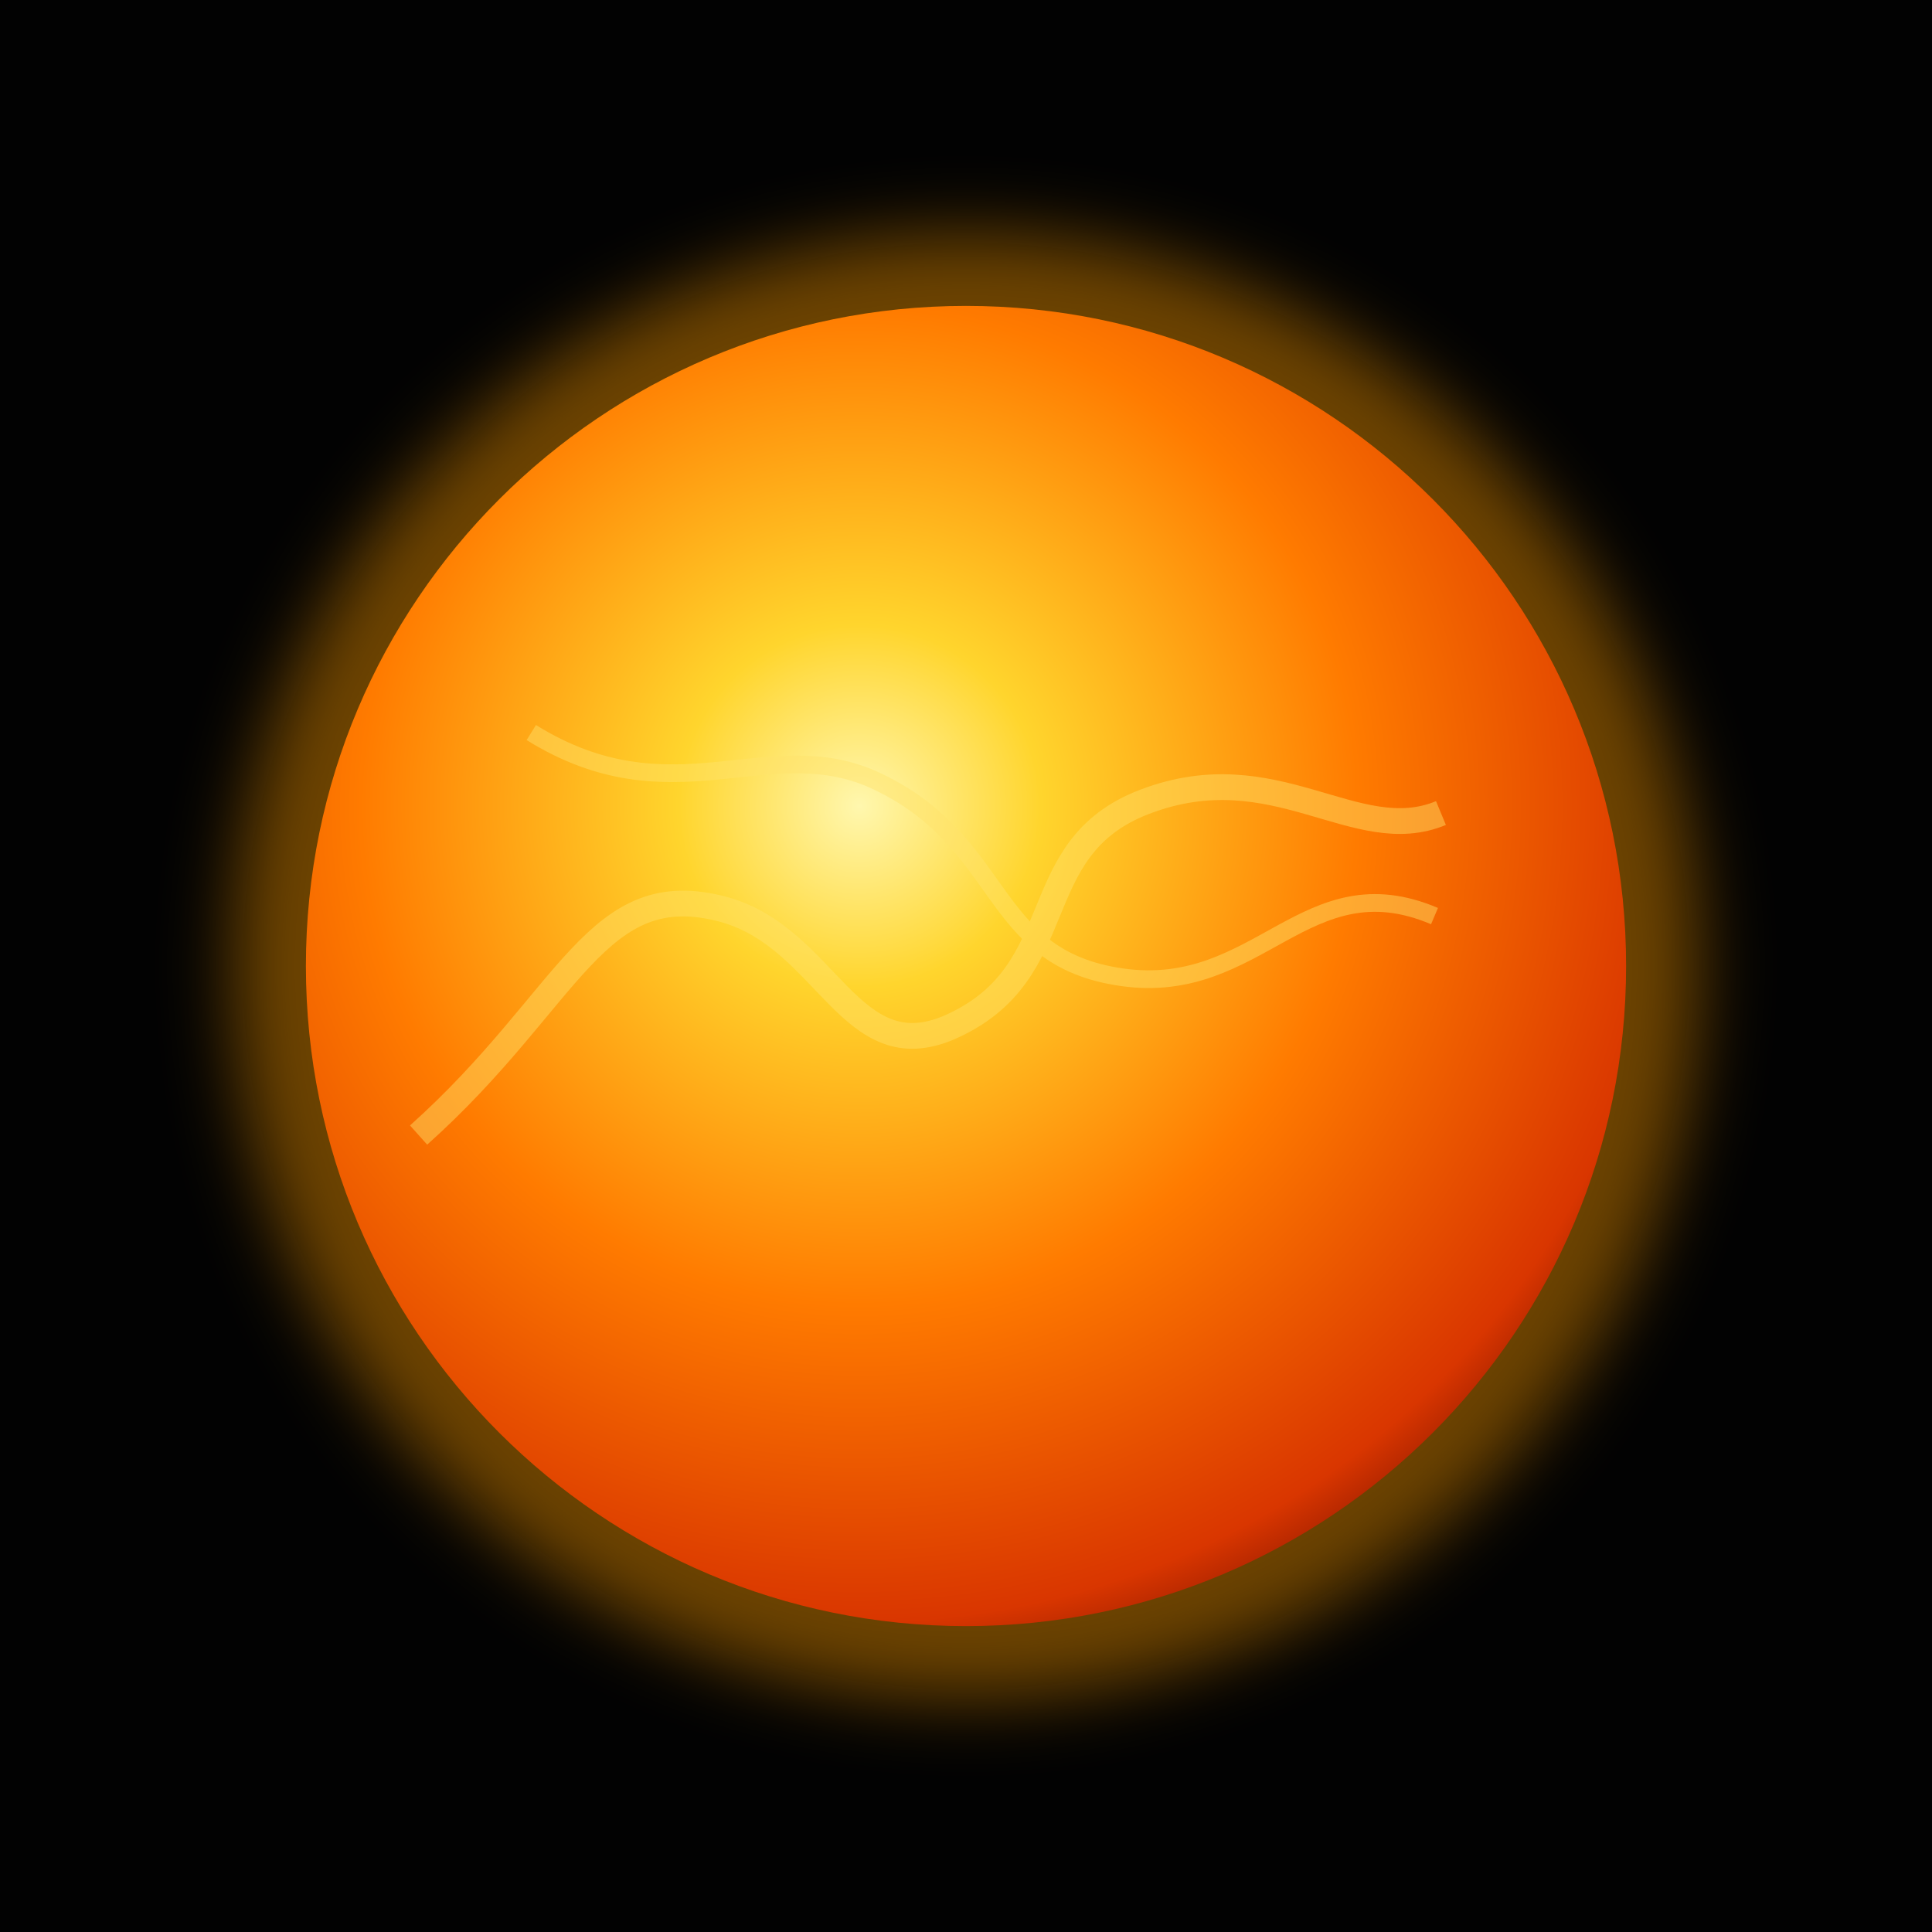
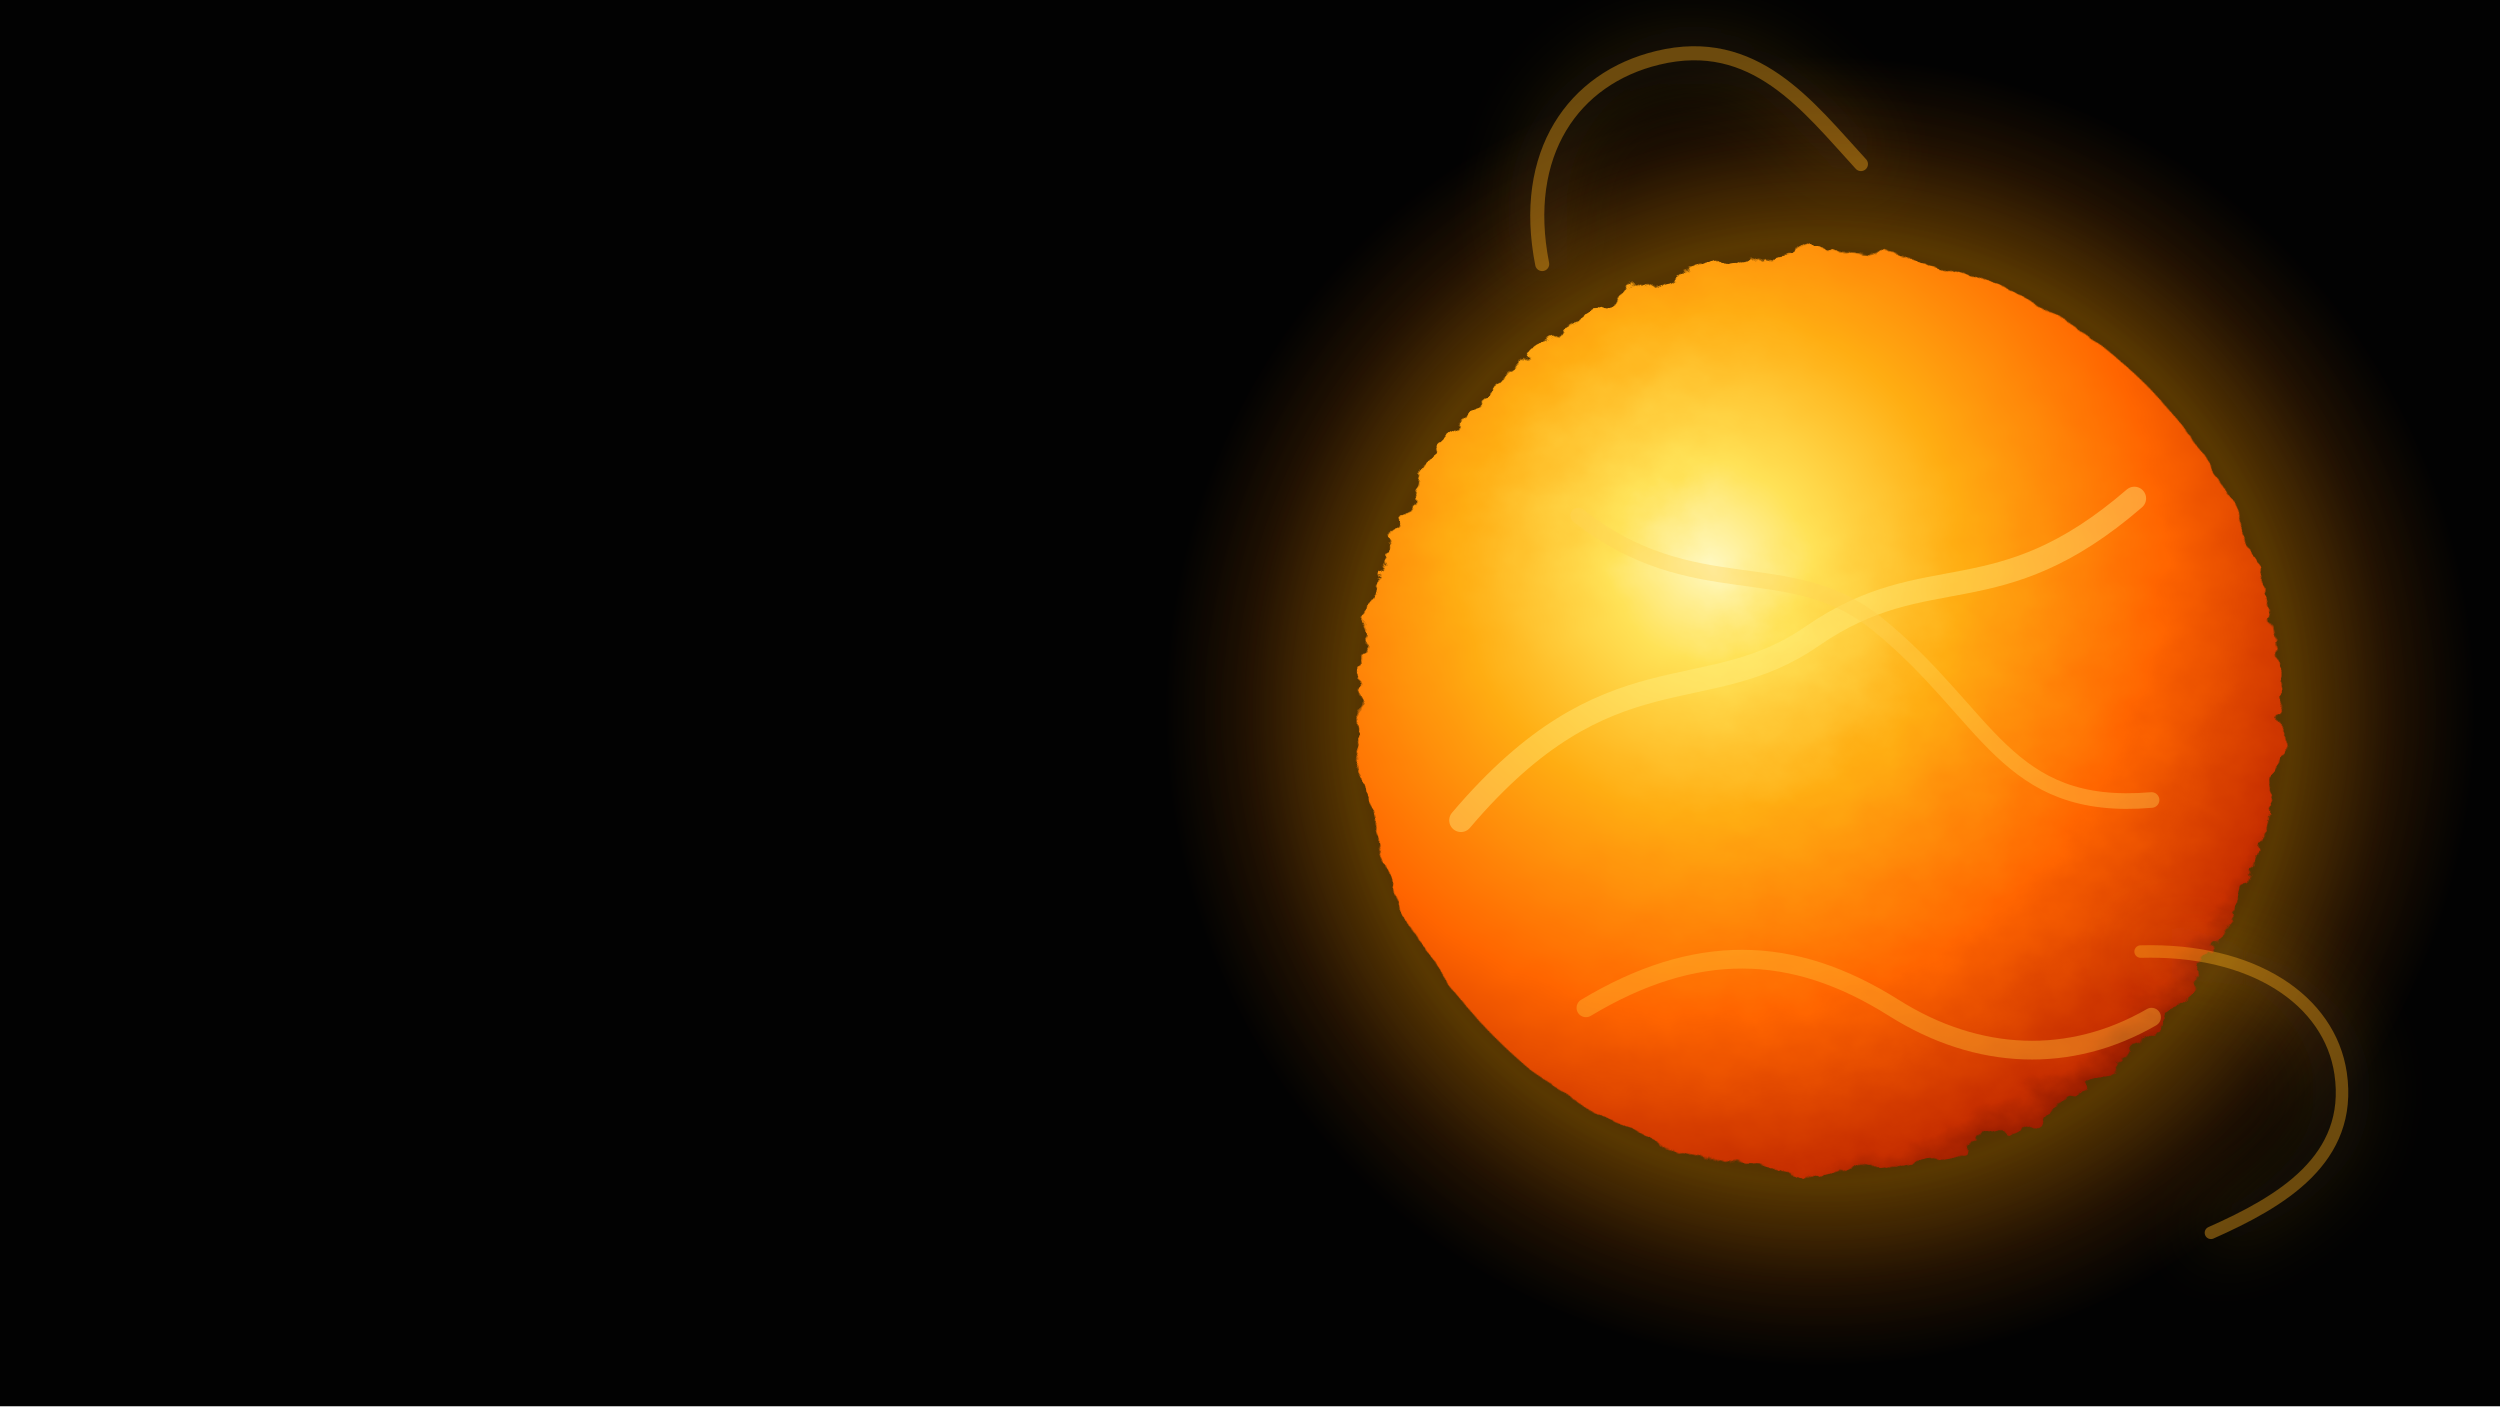
- <svg xmlns="http://www.w3.org/2000/svg" viewBox="0 0 1200 1200">
+ <svg xmlns="http://www.w3.org/2000/svg" viewBox="0 0 1600 900" preserveAspectRatio="xMidYMid slice">
  <defs>
-     <radialGradient id="bg" cx="50%" cy="48%" r="58%">
-       <stop offset="0" stop-color="#ffef8a" />
-       <stop offset=".25" stop-color="#ffb000" />
-       <stop offset=".52" stop-color="#ff6900" />
-       <stop offset=".76" stop-color="#7a1800" />
-       <stop offset="1" stop-color="#050505" />
+     <radialGradient id="sunCore" cx="38%" cy="34%" r="72%">
+       <stop offset="0" stop-color="#fff8bf" />
+       <stop offset=".15" stop-color="#ffe257" />
+       <stop offset=".38" stop-color="#ffad12" />
+       <stop offset=".68" stop-color="#ff6500" />
+       <stop offset=".92" stop-color="#c72f00" />
+       <stop offset="1" stop-color="#7f1300" />
    </radialGradient>
-     <radialGradient id="sun" cx="42%" cy="38%" r="68%">
-       <stop offset="0" stop-color="#fff7ae" />
-       <stop offset=".2" stop-color="#ffd52d" />
-       <stop offset=".55" stop-color="#ff7b00" />
-       <stop offset=".9" stop-color="#d93600" />
-       <stop offset="1" stop-color="#8b1600" />
+     <radialGradient id="corona" cx="50%" cy="50%" r="50%">
+       <stop offset=".56" stop-color="#ffb20d" stop-opacity="0" />
+       <stop offset=".72" stop-color="#ffae00" stop-opacity=".32" />
+       <stop offset=".88" stop-color="#ff7b00" stop-opacity=".12" />
+       <stop offset="1" stop-color="#ff7b00" stop-opacity="0" />
    </radialGradient>
-     <filter id="glow">
-       <feGaussianBlur stdDeviation="22" />
+     <filter id="surface">
+       <feTurbulence type="fractalNoise" baseFrequency=".035 .045" numOctaves="4" seed="17" result="noise">
+         <animate attributeName="baseFrequency" dur="18s" values=".035 .045;.043 .037;.035 .045" repeatCount="indefinite" />
+       </feTurbulence>
+       <feColorMatrix in="noise" type="saturate" values="0" result="mono" />
+       <feDisplacementMap in="SourceGraphic" in2="mono" scale="22" xChannelSelector="R" yChannelSelector="B" />
    </filter>
+     <filter id="softGlow" x="-60%" y="-60%" width="220%" height="220%">
+       <feGaussianBlur stdDeviation="22" result="blur" />
+       <feMerge>
+         <feMergeNode in="blur" />
+         <feMergeNode in="SourceGraphic" />
+       </feMerge>
+     </filter>
+     <filter id="wideGlow" x="-100%" y="-100%" width="300%" height="300%">
+       <feGaussianBlur stdDeviation="42" />
+     </filter>
+     <clipPath id="sunClip">
+       <circle cx="1165" cy="455" r="295" />
+     </clipPath>
  </defs>
-   <rect width="1200" height="1200" fill="#020202" />
-   <circle cx="600" cy="600" r="455" fill="#ff9d00" opacity=".42" filter="url(#glow)" />
-   <circle cx="600" cy="600" r="410" fill="url(#sun)" />
-   <g fill="none" stroke="#ffe36a" opacity=".45">
-     <path d="M260 705c95-85 110-162 190-140 64 18 78 100 140 73 77-34 45-111 121-140 81-31 131 29 184 7" stroke-width="16" />
-     <path d="M330 455c87 54 146 0 212 29 84 38 70 111 155 123 85 12 114-72 194-38" stroke-width="11" />
+   <rect width="1600" height="900" fill="#020202" />
+   <g opacity=".78">
+     <circle cx="1165" cy="455" r="420" fill="url(#corona)">
+       <animate attributeName="r" values="405;425;412;405" dur="8s" repeatCount="indefinite" />
+       <animate attributeName="opacity" values=".64;.86;.7;.64" dur="8s" repeatCount="indefinite" />
+     </circle>
+     <circle cx="1165" cy="455" r="325" fill="#ff8a00" opacity=".26" filter="url(#wideGlow)">
+       <animate attributeName="opacity" values=".18;.34;.2;.18" dur="6.5s" repeatCount="indefinite" />
+     </circle>
+   </g>
+   <g filter="url(#surface)">
+     <circle cx="1165" cy="455" r="295" fill="url(#sunCore)" />
+   </g>
+   <g clip-path="url(#sunClip)" opacity=".72">
+     <g fill="none" stroke-linecap="round">
+       <path d="M935 525c95-112 156-70 225-118 74-51 118-12 206-88" stroke="#fff083" stroke-width="15" opacity=".55">
+         <animate attributeName="d" dur="12s" repeatCount="indefinite" values="M935 525c95-112 156-70 225-118 74-51 118-12 206-88;                 M930 512c102-95 163-66 228-105 77-46 126-16 211-75;                 M935 525c95-112 156-70 225-118 74-51 118-12 206-88" />
+       </path>
+       <path d="M1010 330c74 58 135 24 191 69 72 58 82 121 176 113" stroke="#ffd255" stroke-width="10" opacity=".52" />
+       <path d="M1015 645c70-42 132-41 197 0 54 34 113 36 165 6" stroke="#ffbf35" stroke-width="12" opacity=".55" />
+     </g>
+   </g>
+   <g fill="none" stroke="#ffae1c" stroke-linecap="round" opacity=".42" filter="url(#softGlow)">
+     <path d="M987 169c-14-71 20-119 74-132 62-15 96 31 130 68" stroke-width="9">
+       <animate attributeName="opacity" values=".2;.58;.24;.2" dur="7s" repeatCount="indefinite" />
+     </path>
+     <path d="M1370 609c72-2 121 31 128 78 8 55-38 82-83 102" stroke-width="8">
+       <animate attributeName="opacity" values=".18;.5;.25;.18" dur="9s" repeatCount="indefinite" />
+     </path>
  </g>
</svg>
